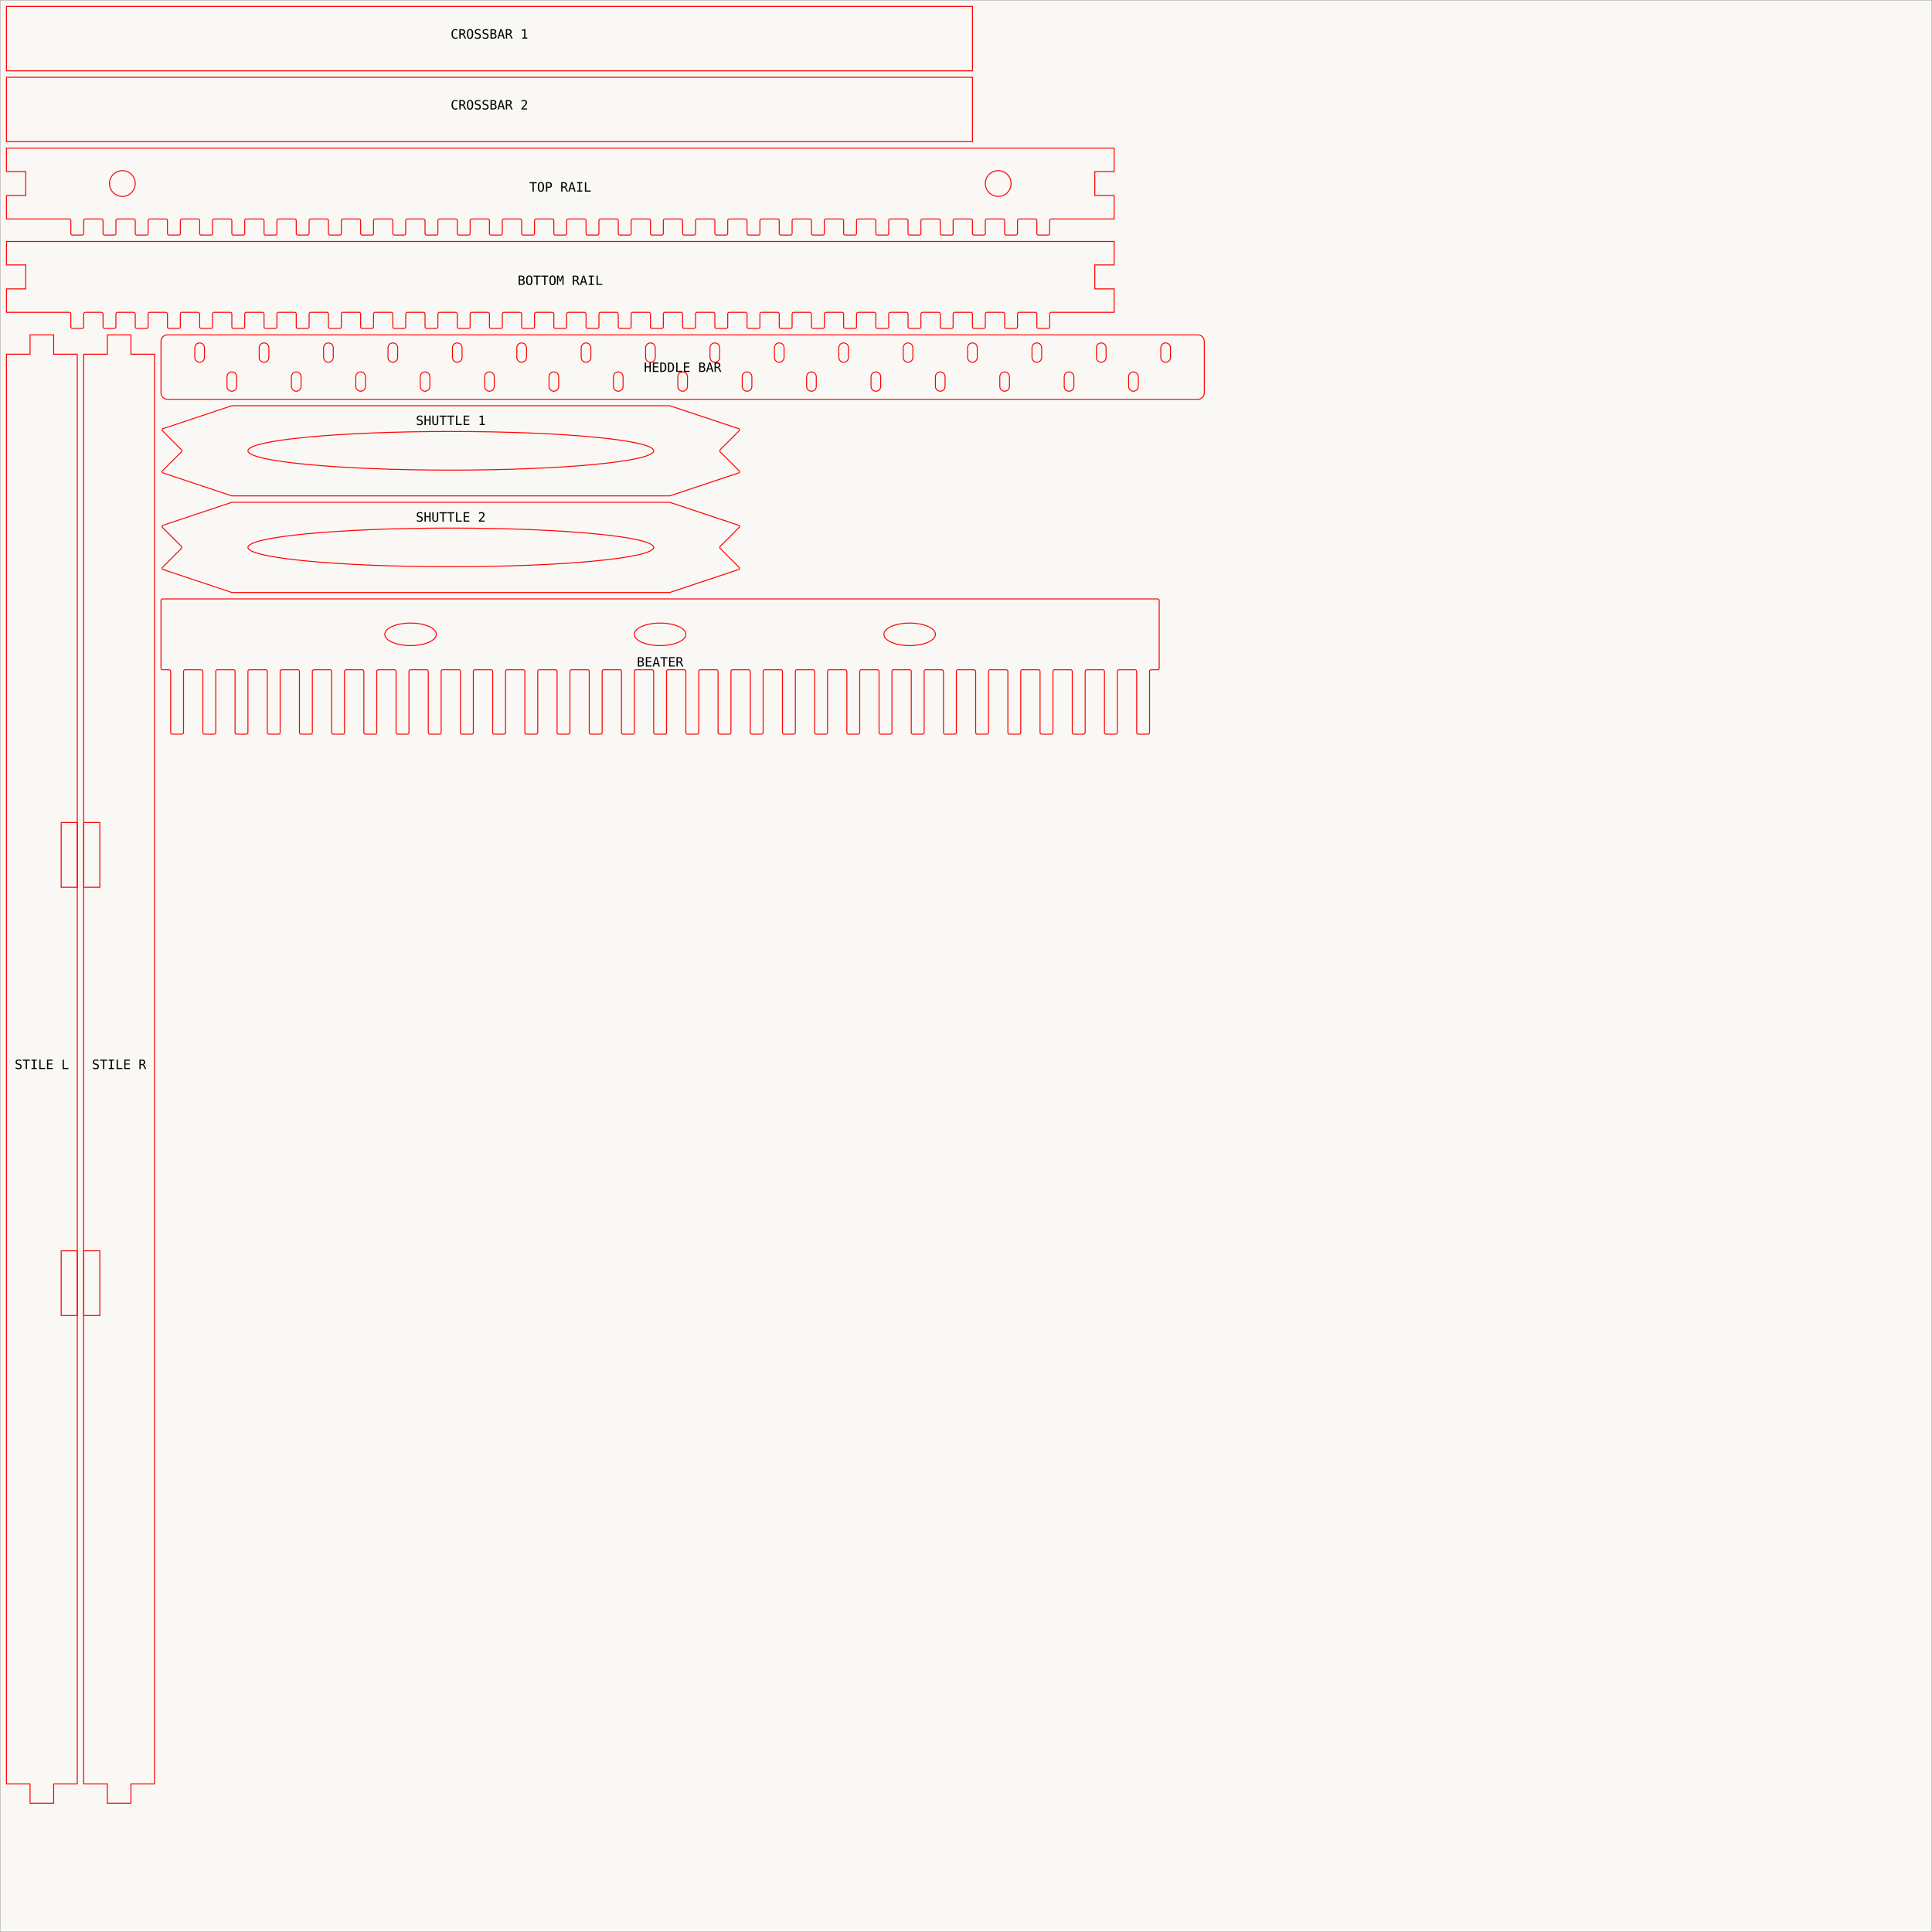
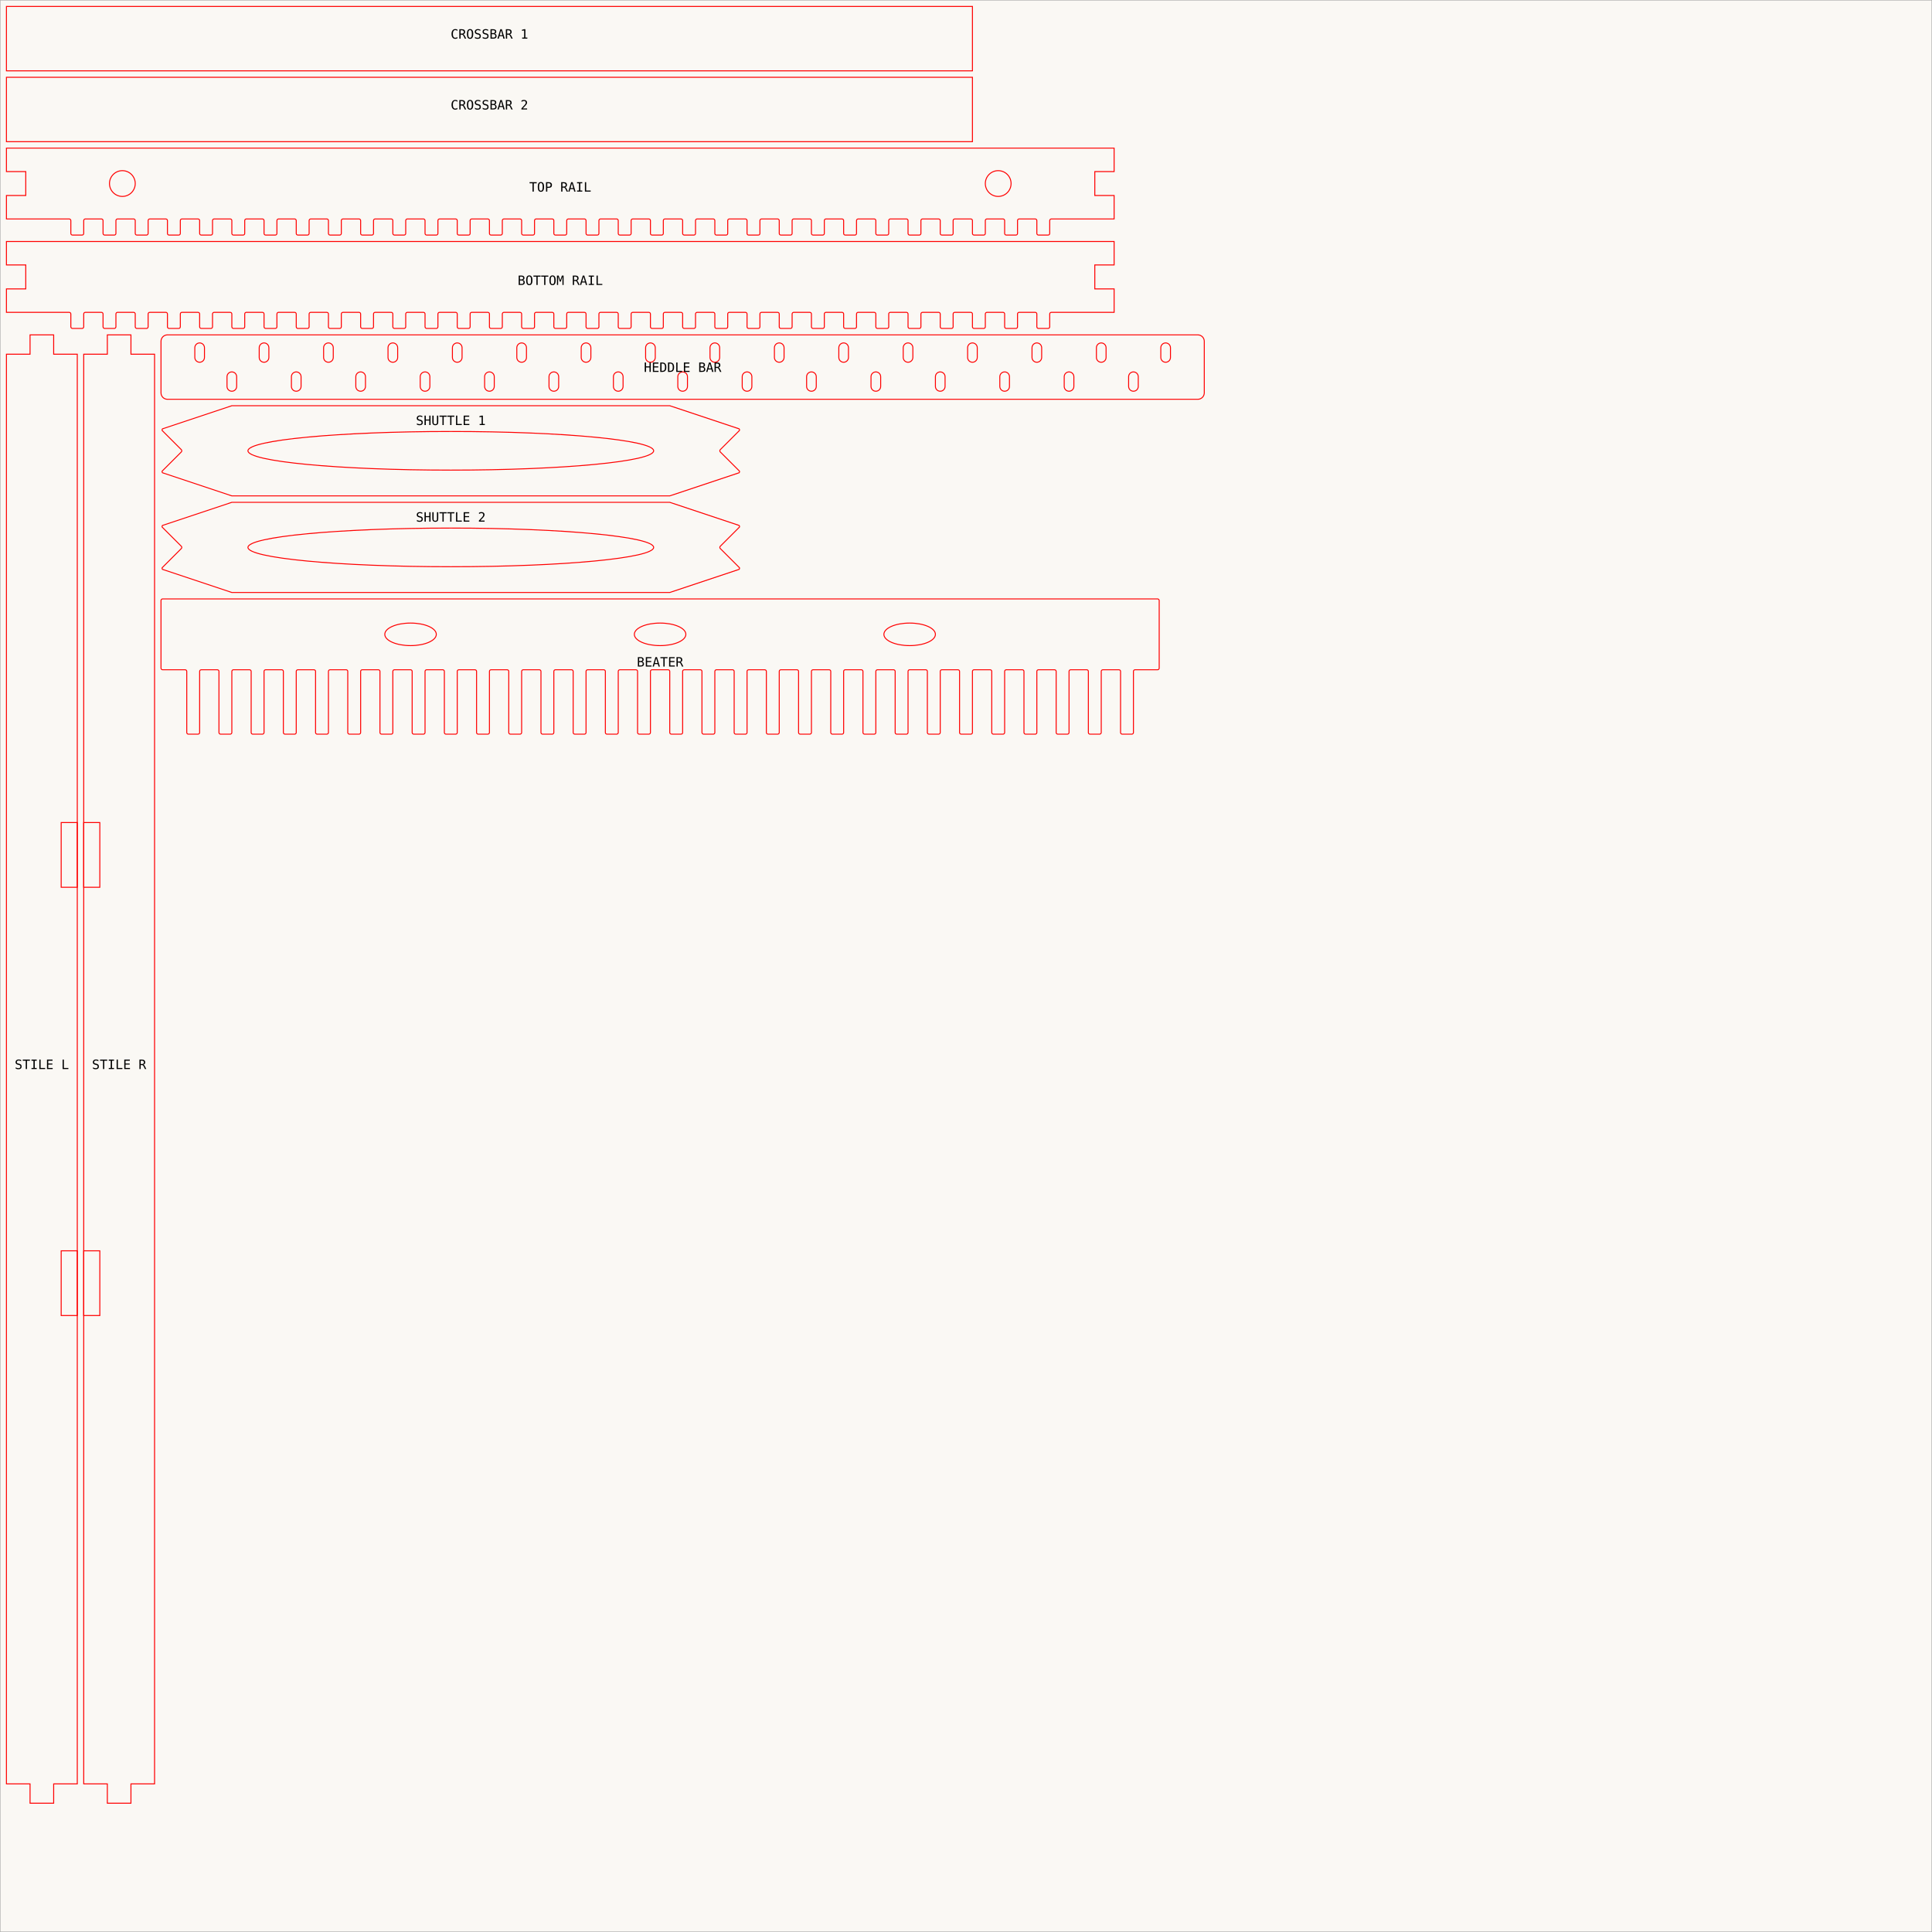
<svg xmlns="http://www.w3.org/2000/svg" viewBox="0 0 600.0 600.0" width="600.0mm" height="600.0mm">
  <rect x="0" y="0" width="600.0" height="600.0" fill="#faf8f4" stroke="#aaaaaa" stroke-width="0.3" />
  <g id="crossbar_1">
    <path id="crossbar_1_outer" d="M 2,2 L 302,2 L 302,22 L 2,22 Z" fill="none" stroke="#ff0000" stroke-width="0.3" />
    <text x="152.00" y="12.00" font-size="4.0" font-family="monospace" text-anchor="middle" fill="#000000">CROSSBAR 1</text>
  </g>
  <g id="crossbar_2">
    <path id="crossbar_2_outer" d="M 2,24 L 302,24 L 302,44 L 2,44 Z" fill="none" stroke="#ff0000" stroke-width="0.3" />
    <text x="152.00" y="34.00" font-size="4.0" font-family="monospace" text-anchor="middle" fill="#000000">CROSSBAR 2</text>
  </g>
  <g id="top_rail">
    <path id="top_rail_outer" d="M 2,46 L 346,46 L 346,53.283 L 340,53.283 L 340,60.717 L 346,60.717 L 346,68 L 326.5,68 A 0.5,0.5 0 0,0 326,68.5 L 326,72.5 A 0.5,0.5 0 0,1 325.5,73 L 322.5,73 A 0.5,0.5 0 0,1 322,72.5 L 322,68.5 A 0.5,0.5 0 0,0 321.5,68 L 316.5,68 A 0.5,0.5 0 0,0 316,68.5 L 316,72.5 A 0.5,0.5 0 0,1 315.5,73 L 312.5,73 A 0.5,0.5 0 0,1 312,72.5 L 312,68.5 A 0.5,0.5 0 0,0 311.5,68 L 306.5,68 A 0.5,0.5 0 0,0 306,68.5 L 306,72.5 A 0.5,0.5 0 0,1 305.5,73 L 302.5,73 A 0.5,0.5 0 0,1 302,72.5 L 302,68.5 A 0.5,0.5 0 0,0 301.5,68 L 296.5,68 A 0.5,0.5 0 0,0 296,68.5 L 296,72.5 A 0.5,0.5 0 0,1 295.5,73 L 292.5,73 A 0.5,0.5 0 0,1 292,72.5 L 292,68.5 A 0.5,0.5 0 0,0 291.5,68 L 286.5,68 A 0.5,0.5 0 0,0 286,68.5 L 286,72.5 A 0.5,0.5 0 0,1 285.5,73 L 282.5,73 A 0.5,0.5 0 0,1 282,72.5 L 282,68.5 A 0.5,0.5 0 0,0 281.5,68 L 276.5,68 A 0.5,0.5 0 0,0 276,68.5 L 276,72.5 A 0.5,0.5 0 0,1 275.5,73 L 272.5,73 A 0.5,0.5 0 0,1 272,72.5 L 272,68.5 A 0.5,0.5 0 0,0 271.5,68 L 266.5,68 A 0.5,0.5 0 0,0 266,68.5 L 266,72.5 A 0.5,0.5 0 0,1 265.5,73 L 262.5,73 A 0.5,0.5 0 0,1 262,72.5 L 262,68.5 A 0.5,0.5 0 0,0 261.5,68 L 256.5,68 A 0.5,0.5 0 0,0 256,68.5 L 256,72.5 A 0.5,0.5 0 0,1 255.5,73 L 252.5,73 A 0.5,0.5 0 0,1 252,72.5 L 252,68.5 A 0.5,0.5 0 0,0 251.5,68 L 246.5,68 A 0.5,0.5 0 0,0 246,68.5 L 246,72.5 A 0.5,0.5 0 0,1 245.5,73 L 242.5,73 A 0.5,0.5 0 0,1 242,72.5 L 242,68.5 A 0.5,0.5 0 0,0 241.5,68 L 236.5,68 A 0.5,0.5 0 0,0 236,68.5 L 236,72.5 A 0.5,0.5 0 0,1 235.5,73 L 232.5,73 A 0.5,0.5 0 0,1 232,72.5 L 232,68.5 A 0.5,0.5 0 0,0 231.5,68 L 226.5,68 A 0.5,0.5 0 0,0 226,68.5 L 226,72.5 A 0.5,0.5 0 0,1 225.5,73 L 222.5,73 A 0.5,0.5 0 0,1 222,72.5 L 222,68.5 A 0.5,0.5 0 0,0 221.5,68 L 216.5,68 A 0.5,0.5 0 0,0 216,68.5 L 216,72.5 A 0.5,0.5 0 0,1 215.5,73 L 212.5,73 A 0.5,0.5 0 0,1 212,72.5 L 212,68.5 A 0.5,0.5 0 0,0 211.5,68 L 206.5,68 A 0.5,0.5 0 0,0 206,68.5 L 206,72.5 A 0.5,0.5 0 0,1 205.5,73 L 202.5,73 A 0.5,0.5 0 0,1 202,72.5 L 202,68.5 A 0.5,0.5 0 0,0 201.5,68 L 196.5,68 A 0.5,0.5 0 0,0 196,68.5 L 196,72.5 A 0.5,0.5 0 0,1 195.5,73 L 192.5,73 A 0.5,0.5 0 0,1 192,72.5 L 192,68.5 A 0.5,0.5 0 0,0 191.5,68 L 186.5,68 A 0.5,0.5 0 0,0 186,68.5 L 186,72.5 A 0.5,0.5 0 0,1 185.5,73 L 182.5,73 A 0.5,0.5 0 0,1 182,72.5 L 182,68.5 A 0.5,0.5 0 0,0 181.5,68 L 176.5,68 A 0.5,0.5 0 0,0 176,68.5 L 176,72.5 A 0.5,0.5 0 0,1 175.5,73 L 172.5,73 A 0.5,0.5 0 0,1 172,72.5 L 172,68.5 A 0.5,0.5 0 0,0 171.5,68 L 166.5,68 A 0.5,0.5 0 0,0 166,68.5 L 166,72.5 A 0.5,0.5 0 0,1 165.5,73 L 162.5,73 A 0.5,0.5 0 0,1 162,72.5 L 162,68.5 A 0.5,0.5 0 0,0 161.5,68 L 156.5,68 A 0.5,0.5 0 0,0 156,68.5 L 156,72.5 A 0.5,0.5 0 0,1 155.5,73 L 152.5,73 A 0.5,0.5 0 0,1 152,72.5 L 152,68.5 A 0.5,0.5 0 0,0 151.5,68 L 146.5,68 A 0.5,0.5 0 0,0 146,68.5 L 146,72.5 A 0.5,0.5 0 0,1 145.5,73 L 142.5,73 A 0.5,0.5 0 0,1 142,72.5 L 142,68.5 A 0.5,0.5 0 0,0 141.5,68 L 136.5,68 A 0.5,0.5 0 0,0 136,68.5 L 136,72.5 A 0.5,0.5 0 0,1 135.5,73 L 132.5,73 A 0.5,0.5 0 0,1 132,72.5 L 132,68.5 A 0.5,0.5 0 0,0 131.5,68 L 126.5,68 A 0.5,0.5 0 0,0 126,68.5 L 126,72.5 A 0.5,0.5 0 0,1 125.5,73 L 122.5,73 A 0.5,0.5 0 0,1 122,72.5 L 122,68.5 A 0.5,0.5 0 0,0 121.5,68 L 116.5,68 A 0.5,0.5 0 0,0 116,68.5 L 116,72.5 A 0.5,0.5 0 0,1 115.5,73 L 112.5,73 A 0.5,0.5 0 0,1 112,72.5 L 112,68.5 A 0.5,0.5 0 0,0 111.5,68 L 106.5,68 A 0.5,0.5 0 0,0 106,68.5 L 106,72.5 A 0.5,0.5 0 0,1 105.5,73 L 102.5,73 A 0.5,0.5 0 0,1 102,72.5 L 102,68.5 A 0.5,0.5 0 0,0 101.5,68 L 96.5,68 A 0.5,0.5 0 0,0 96,68.5 L 96,72.5 A 0.5,0.5 0 0,1 95.5,73 L 92.5,73 A 0.5,0.5 0 0,1 92,72.5 L 92,68.5 A 0.5,0.5 0 0,0 91.5,68 L 86.5,68 A 0.5,0.5 0 0,0 86,68.5 L 86,72.5 A 0.5,0.5 0 0,1 85.5,73 L 82.5,73 A 0.5,0.5 0 0,1 82,72.5 L 82,68.5 A 0.5,0.5 0 0,0 81.5,68 L 76.5,68 A 0.5,0.5 0 0,0 76,68.5 L 76,72.5 A 0.5,0.5 0 0,1 75.5,73 L 72.5,73 A 0.5,0.5 0 0,1 72,72.5 L 72,68.5 A 0.5,0.5 0 0,0 71.5,68 L 66.5,68 A 0.5,0.5 0 0,0 66,68.5 L 66,72.5 A 0.5,0.5 0 0,1 65.5,73 L 62.5,73 A 0.5,0.5 0 0,1 62,72.5 L 62,68.5 A 0.5,0.5 0 0,0 61.5,68 L 56.5,68 A 0.5,0.5 0 0,0 56,68.5 L 56,72.5 A 0.5,0.5 0 0,1 55.5,73 L 52.5,73 A 0.5,0.5 0 0,1 52,72.5 L 52,68.5 A 0.5,0.5 0 0,0 51.5,68 L 46.5,68 A 0.5,0.5 0 0,0 46,68.5 L 46,72.5 A 0.5,0.5 0 0,1 45.5,73 L 42.5,73 A 0.5,0.5 0 0,1 42,72.5 L 42,68.5 A 0.5,0.5 0 0,0 41.5,68 L 36.5,68 A 0.5,0.5 0 0,0 36,68.5 L 36,72.5 A 0.5,0.5 0 0,1 35.5,73 L 32.5,73 A 0.5,0.5 0 0,1 32,72.5 L 32,68.5 A 0.5,0.5 0 0,0 31.5,68 L 26.5,68 A 0.5,0.5 0 0,0 26,68.5 L 26,72.5 A 0.5,0.5 0 0,1 25.5,73 L 22.5,73 A 0.5,0.5 0 0,1 22,72.5 L 22,68.5 A 0.5,0.5 0 0,0 21.5,68 L 2,68 L 2,60.717 L 8,60.717 L 8,53.283 L 2,53.283 Z" fill="none" stroke="#ff0000" stroke-width="0.3" />
    <path id="top_rail_hole0" d="M 42,57 A 4,4 0 1,0 34,57 A 4,4 0 1,0 42,57 Z" fill="none" stroke="#ff0000" stroke-width="0.3" />
    <path id="top_rail_hole1" d="M 314,57 A 4,4 0 1,0 306,57 A 4,4 0 1,0 314,57 Z" fill="none" stroke="#ff0000" stroke-width="0.3" />
    <text x="174.00" y="59.50" font-size="4.0" font-family="monospace" text-anchor="middle" fill="#000000">TOP RAIL</text>
  </g>
  <g id="bottom_rail">
    <path id="bottom_rail_outer" d="M 2,75 L 346,75 L 346,82.283 L 340,82.283 L 340,89.717 L 346,89.717 L 346,97 L 326.5,97 A 0.5,0.5 0 0,0 326,97.5 L 326,101.5 A 0.5,0.5 0 0,1 325.5,102 L 322.5,102 A 0.5,0.5 0 0,1 322,101.5 L 322,97.5 A 0.5,0.5 0 0,0 321.5,97 L 316.5,97 A 0.5,0.5 0 0,0 316,97.5 L 316,101.5 A 0.5,0.5 0 0,1 315.5,102 L 312.5,102 A 0.5,0.5 0 0,1 312,101.5 L 312,97.5 A 0.5,0.5 0 0,0 311.5,97 L 306.5,97 A 0.5,0.5 0 0,0 306,97.5 L 306,101.5 A 0.5,0.5 0 0,1 305.5,102 L 302.5,102 A 0.5,0.5 0 0,1 302,101.5 L 302,97.5 A 0.5,0.5 0 0,0 301.5,97 L 296.5,97 A 0.5,0.5 0 0,0 296,97.5 L 296,101.5 A 0.5,0.5 0 0,1 295.5,102 L 292.5,102 A 0.5,0.5 0 0,1 292,101.5 L 292,97.5 A 0.5,0.5 0 0,0 291.5,97 L 286.5,97 A 0.5,0.5 0 0,0 286,97.5 L 286,101.5 A 0.5,0.5 0 0,1 285.5,102 L 282.5,102 A 0.5,0.5 0 0,1 282,101.5 L 282,97.5 A 0.5,0.5 0 0,0 281.5,97 L 276.5,97 A 0.5,0.5 0 0,0 276,97.5 L 276,101.5 A 0.5,0.5 0 0,1 275.5,102 L 272.5,102 A 0.5,0.5 0 0,1 272,101.5 L 272,97.5 A 0.5,0.5 0 0,0 271.5,97 L 266.5,97 A 0.5,0.5 0 0,0 266,97.5 L 266,101.5 A 0.5,0.5 0 0,1 265.5,102 L 262.5,102 A 0.5,0.5 0 0,1 262,101.5 L 262,97.5 A 0.5,0.5 0 0,0 261.5,97 L 256.5,97 A 0.5,0.5 0 0,0 256,97.5 L 256,101.5 A 0.5,0.5 0 0,1 255.5,102 L 252.5,102 A 0.5,0.5 0 0,1 252,101.5 L 252,97.5 A 0.5,0.5 0 0,0 251.5,97 L 246.5,97 A 0.5,0.5 0 0,0 246,97.5 L 246,101.5 A 0.5,0.5 0 0,1 245.5,102 L 242.5,102 A 0.5,0.5 0 0,1 242,101.5 L 242,97.5 A 0.5,0.5 0 0,0 241.5,97 L 236.5,97 A 0.5,0.5 0 0,0 236,97.5 L 236,101.5 A 0.5,0.5 0 0,1 235.5,102 L 232.5,102 A 0.5,0.5 0 0,1 232,101.5 L 232,97.5 A 0.5,0.5 0 0,0 231.5,97 L 226.5,97 A 0.5,0.5 0 0,0 226,97.5 L 226,101.5 A 0.5,0.5 0 0,1 225.5,102 L 222.5,102 A 0.5,0.5 0 0,1 222,101.5 L 222,97.5 A 0.5,0.5 0 0,0 221.5,97 L 216.5,97 A 0.5,0.5 0 0,0 216,97.5 L 216,101.5 A 0.5,0.5 0 0,1 215.5,102 L 212.5,102 A 0.5,0.5 0 0,1 212,101.5 L 212,97.5 A 0.5,0.5 0 0,0 211.5,97 L 206.5,97 A 0.5,0.5 0 0,0 206,97.5 L 206,101.5 A 0.5,0.5 0 0,1 205.5,102 L 202.5,102 A 0.5,0.5 0 0,1 202,101.5 L 202,97.5 A 0.5,0.5 0 0,0 201.5,97 L 196.5,97 A 0.5,0.5 0 0,0 196,97.5 L 196,101.5 A 0.5,0.5 0 0,1 195.5,102 L 192.5,102 A 0.5,0.5 0 0,1 192,101.5 L 192,97.5 A 0.5,0.5 0 0,0 191.5,97 L 186.5,97 A 0.5,0.5 0 0,0 186,97.5 L 186,101.5 A 0.5,0.5 0 0,1 185.5,102 L 182.5,102 A 0.5,0.5 0 0,1 182,101.5 L 182,97.5 A 0.5,0.5 0 0,0 181.5,97 L 176.5,97 A 0.5,0.5 0 0,0 176,97.5 L 176,101.5 A 0.5,0.5 0 0,1 175.5,102 L 172.5,102 A 0.5,0.5 0 0,1 172,101.5 L 172,97.5 A 0.5,0.5 0 0,0 171.5,97 L 166.5,97 A 0.5,0.5 0 0,0 166,97.5 L 166,101.5 A 0.5,0.5 0 0,1 165.5,102 L 162.5,102 A 0.5,0.5 0 0,1 162,101.5 L 162,97.5 A 0.5,0.5 0 0,0 161.5,97 L 156.5,97 A 0.5,0.5 0 0,0 156,97.5 L 156,101.5 A 0.5,0.5 0 0,1 155.5,102 L 152.5,102 A 0.5,0.5 0 0,1 152,101.5 L 152,97.5 A 0.5,0.5 0 0,0 151.5,97 L 146.5,97 A 0.5,0.5 0 0,0 146,97.5 L 146,101.5 A 0.5,0.5 0 0,1 145.5,102 L 142.5,102 A 0.5,0.5 0 0,1 142,101.5 L 142,97.5 A 0.5,0.5 0 0,0 141.5,97 L 136.5,97 A 0.5,0.5 0 0,0 136,97.5 L 136,101.5 A 0.5,0.5 0 0,1 135.5,102 L 132.5,102 A 0.5,0.5 0 0,1 132,101.5 L 132,97.5 A 0.5,0.5 0 0,0 131.5,97 L 126.5,97 A 0.5,0.5 0 0,0 126,97.5 L 126,101.5 A 0.5,0.5 0 0,1 125.5,102 L 122.5,102 A 0.5,0.5 0 0,1 122,101.5 L 122,97.5 A 0.5,0.5 0 0,0 121.5,97 L 116.5,97 A 0.5,0.5 0 0,0 116,97.5 L 116,101.5 A 0.5,0.5 0 0,1 115.5,102 L 112.5,102 A 0.5,0.5 0 0,1 112,101.5 L 112,97.5 A 0.5,0.5 0 0,0 111.5,97 L 106.5,97 A 0.5,0.5 0 0,0 106,97.5 L 106,101.5 A 0.5,0.5 0 0,1 105.5,102 L 102.5,102 A 0.5,0.5 0 0,1 102,101.5 L 102,97.5 A 0.5,0.5 0 0,0 101.5,97 L 96.5,97 A 0.5,0.5 0 0,0 96,97.5 L 96,101.5 A 0.5,0.5 0 0,1 95.5,102 L 92.5,102 A 0.5,0.5 0 0,1 92,101.5 L 92,97.5 A 0.5,0.5 0 0,0 91.5,97 L 86.5,97 A 0.5,0.5 0 0,0 86,97.5 L 86,101.5 A 0.5,0.5 0 0,1 85.5,102 L 82.5,102 A 0.5,0.5 0 0,1 82,101.5 L 82,97.5 A 0.5,0.5 0 0,0 81.5,97 L 76.5,97 A 0.5,0.5 0 0,0 76,97.5 L 76,101.5 A 0.5,0.5 0 0,1 75.5,102 L 72.5,102 A 0.5,0.5 0 0,1 72,101.5 L 72,97.5 A 0.5,0.5 0 0,0 71.5,97 L 66.5,97 A 0.5,0.5 0 0,0 66,97.5 L 66,101.5 A 0.5,0.5 0 0,1 65.5,102 L 62.5,102 A 0.5,0.5 0 0,1 62,101.5 L 62,97.5 A 0.5,0.5 0 0,0 61.5,97 L 56.5,97 A 0.5,0.5 0 0,0 56,97.5 L 56,101.5 A 0.5,0.5 0 0,1 55.5,102 L 52.5,102 A 0.5,0.5 0 0,1 52,101.5 L 52,97.5 A 0.5,0.5 0 0,0 51.5,97 L 46.5,97 A 0.5,0.5 0 0,0 46,97.5 L 46,101.5 A 0.5,0.5 0 0,1 45.5,102 L 42.5,102 A 0.5,0.5 0 0,1 42,101.5 L 42,97.5 A 0.5,0.5 0 0,0 41.5,97 L 36.5,97 A 0.5,0.5 0 0,0 36,97.5 L 36,101.5 A 0.5,0.5 0 0,1 35.5,102 L 32.5,102 A 0.5,0.5 0 0,1 32,101.5 L 32,97.5 A 0.5,0.5 0 0,0 31.5,97 L 26.5,97 A 0.5,0.5 0 0,0 26,97.5 L 26,101.5 A 0.5,0.5 0 0,1 25.5,102 L 22.5,102 A 0.5,0.5 0 0,1 22,101.5 L 22,97.5 A 0.5,0.5 0 0,0 21.5,97 L 2,97 L 2,89.717 L 8,89.717 L 8,82.283 L 2,82.283 Z" fill="none" stroke="#ff0000" stroke-width="0.3" />
    <text x="174.00" y="88.50" font-size="4.0" font-family="monospace" text-anchor="middle" fill="#000000">BOTTOM RAIL</text>
  </g>
  <g id="stile_L">
    <path id="stile_L_outer" d="M 2,110 L 9.333,110 L 9.333,104 L 16.667,104 L 16.667,110 L 24,110 L 24,554 L 16.667,554 L 16.667,560 L 9.333,560 L 9.333,554 L 2,554 Z" fill="none" stroke="#ff0000" stroke-width="0.3" />
    <path id="stile_L_hole0" d="M 19,255.45 L 24,255.45 L 24,275.55 L 19,275.55 Z" fill="none" stroke="#ff0000" stroke-width="0.3" />
    <path id="stile_L_hole1" d="M 19,388.45 L 24,388.45 L 24,408.55 L 19,408.55 Z" fill="none" stroke="#ff0000" stroke-width="0.3" />
    <text x="13.00" y="332.00" font-size="4.0" font-family="monospace" text-anchor="middle" fill="#000000">STILE L</text>
  </g>
  <g id="stile_R">
    <path id="stile_R_outer" d="M 48,110 L 40.667,110 L 40.667,104 L 33.333,104 L 33.333,110 L 26,110 L 26,554 L 33.333,554 L 33.333,560 L 40.667,560 L 40.667,554 L 48,554 Z" fill="none" stroke="#ff0000" stroke-width="0.3" />
    <path id="stile_R_hole0" d="M 26,255.45 L 31,255.45 L 31,275.55 L 26,275.55 Z" fill="none" stroke="#ff0000" stroke-width="0.3" />
    <path id="stile_R_hole1" d="M 26,388.45 L 31,388.45 L 31,408.55 L 26,408.55 Z" fill="none" stroke="#ff0000" stroke-width="0.3" />
    <text x="37.00" y="332.00" font-size="4.0" font-family="monospace" text-anchor="middle" fill="#000000">STILE R</text>
  </g>
  <g id="heddle_bar">
    <path id="heddle_bar_outer" d="M 52,104 L 372,104 A 2,2 0 0,1 374,106 L 374,122 A 2,2 0 0,1 372,124 L 52,124 A 2,2 0 0,1 50,122 L 50,106 A 2,2 0 0,1 52,104 Z" fill="none" stroke="#ff0000" stroke-width="0.3" />
    <path id="heddle_bar_hole0" d="M 63.5,108 A 1.5,1.5 0 1,0 60.5,108 L 60.5,111 A 1.5,1.5 0 1,0 63.5,111 Z" fill="none" stroke="#ff0000" stroke-width="0.3" />
    <path id="heddle_bar_hole1" d="M 73.5,117 A 1.5,1.5 0 1,0 70.5,117 L 70.5,120 A 1.5,1.5 0 1,0 73.5,120 Z" fill="none" stroke="#ff0000" stroke-width="0.3" />
    <path id="heddle_bar_hole2" d="M 83.5,108 A 1.5,1.5 0 1,0 80.5,108 L 80.5,111 A 1.5,1.5 0 1,0 83.5,111 Z" fill="none" stroke="#ff0000" stroke-width="0.3" />
    <path id="heddle_bar_hole3" d="M 93.5,117 A 1.5,1.5 0 1,0 90.5,117 L 90.5,120 A 1.5,1.5 0 1,0 93.5,120 Z" fill="none" stroke="#ff0000" stroke-width="0.3" />
    <path id="heddle_bar_hole4" d="M 103.5,108 A 1.5,1.5 0 1,0 100.5,108 L 100.5,111 A 1.5,1.5 0 1,0 103.5,111 Z" fill="none" stroke="#ff0000" stroke-width="0.3" />
    <path id="heddle_bar_hole5" d="M 113.5,117 A 1.5,1.5 0 1,0 110.5,117 L 110.5,120 A 1.5,1.5 0 1,0 113.5,120 Z" fill="none" stroke="#ff0000" stroke-width="0.3" />
    <path id="heddle_bar_hole6" d="M 123.5,108 A 1.5,1.5 0 1,0 120.5,108 L 120.5,111 A 1.5,1.5 0 1,0 123.5,111 Z" fill="none" stroke="#ff0000" stroke-width="0.3" />
    <path id="heddle_bar_hole7" d="M 133.5,117 A 1.5,1.5 0 1,0 130.5,117 L 130.5,120 A 1.5,1.5 0 1,0 133.5,120 Z" fill="none" stroke="#ff0000" stroke-width="0.3" />
    <path id="heddle_bar_hole8" d="M 143.5,108 A 1.5,1.5 0 1,0 140.5,108 L 140.5,111 A 1.5,1.5 0 1,0 143.5,111 Z" fill="none" stroke="#ff0000" stroke-width="0.3" />
    <path id="heddle_bar_hole9" d="M 153.5,117 A 1.5,1.5 0 1,0 150.5,117 L 150.5,120 A 1.5,1.5 0 1,0 153.5,120 Z" fill="none" stroke="#ff0000" stroke-width="0.3" />
    <path id="heddle_bar_hole10" d="M 163.5,108 A 1.5,1.5 0 1,0 160.5,108 L 160.5,111 A 1.5,1.5 0 1,0 163.5,111 Z" fill="none" stroke="#ff0000" stroke-width="0.3" />
    <path id="heddle_bar_hole11" d="M 173.5,117 A 1.5,1.5 0 1,0 170.5,117 L 170.5,120 A 1.5,1.5 0 1,0 173.5,120 Z" fill="none" stroke="#ff0000" stroke-width="0.3" />
    <path id="heddle_bar_hole12" d="M 183.5,108 A 1.5,1.5 0 1,0 180.5,108 L 180.5,111 A 1.5,1.5 0 1,0 183.5,111 Z" fill="none" stroke="#ff0000" stroke-width="0.3" />
    <path id="heddle_bar_hole13" d="M 193.5,117 A 1.5,1.5 0 1,0 190.5,117 L 190.5,120 A 1.5,1.5 0 1,0 193.5,120 Z" fill="none" stroke="#ff0000" stroke-width="0.3" />
    <path id="heddle_bar_hole14" d="M 203.5,108 A 1.5,1.5 0 1,0 200.5,108 L 200.5,111 A 1.5,1.5 0 1,0 203.5,111 Z" fill="none" stroke="#ff0000" stroke-width="0.3" />
    <path id="heddle_bar_hole15" d="M 213.5,117 A 1.5,1.5 0 1,0 210.5,117 L 210.5,120 A 1.5,1.5 0 1,0 213.5,120 Z" fill="none" stroke="#ff0000" stroke-width="0.3" />
    <path id="heddle_bar_hole16" d="M 223.5,108 A 1.5,1.5 0 1,0 220.5,108 L 220.5,111 A 1.5,1.5 0 1,0 223.5,111 Z" fill="none" stroke="#ff0000" stroke-width="0.3" />
    <path id="heddle_bar_hole17" d="M 233.5,117 A 1.5,1.5 0 1,0 230.5,117 L 230.5,120 A 1.5,1.5 0 1,0 233.5,120 Z" fill="none" stroke="#ff0000" stroke-width="0.3" />
    <path id="heddle_bar_hole18" d="M 243.5,108 A 1.5,1.5 0 1,0 240.5,108 L 240.5,111 A 1.5,1.5 0 1,0 243.5,111 Z" fill="none" stroke="#ff0000" stroke-width="0.3" />
    <path id="heddle_bar_hole19" d="M 253.5,117 A 1.5,1.5 0 1,0 250.5,117 L 250.5,120 A 1.5,1.5 0 1,0 253.5,120 Z" fill="none" stroke="#ff0000" stroke-width="0.3" />
    <path id="heddle_bar_hole20" d="M 263.5,108 A 1.5,1.5 0 1,0 260.5,108 L 260.5,111 A 1.5,1.5 0 1,0 263.5,111 Z" fill="none" stroke="#ff0000" stroke-width="0.3" />
    <path id="heddle_bar_hole21" d="M 273.5,117 A 1.5,1.5 0 1,0 270.5,117 L 270.5,120 A 1.5,1.5 0 1,0 273.5,120 Z" fill="none" stroke="#ff0000" stroke-width="0.3" />
    <path id="heddle_bar_hole22" d="M 283.5,108 A 1.5,1.5 0 1,0 280.5,108 L 280.5,111 A 1.5,1.5 0 1,0 283.5,111 Z" fill="none" stroke="#ff0000" stroke-width="0.3" />
    <path id="heddle_bar_hole23" d="M 293.5,117 A 1.5,1.5 0 1,0 290.5,117 L 290.5,120 A 1.5,1.5 0 1,0 293.5,120 Z" fill="none" stroke="#ff0000" stroke-width="0.3" />
    <path id="heddle_bar_hole24" d="M 303.5,108 A 1.5,1.5 0 1,0 300.5,108 L 300.5,111 A 1.5,1.5 0 1,0 303.5,111 Z" fill="none" stroke="#ff0000" stroke-width="0.3" />
    <path id="heddle_bar_hole25" d="M 313.5,117 A 1.5,1.5 0 1,0 310.5,117 L 310.5,120 A 1.5,1.5 0 1,0 313.5,120 Z" fill="none" stroke="#ff0000" stroke-width="0.3" />
    <path id="heddle_bar_hole26" d="M 323.5,108 A 1.5,1.5 0 1,0 320.5,108 L 320.5,111 A 1.5,1.5 0 1,0 323.5,111 Z" fill="none" stroke="#ff0000" stroke-width="0.3" />
    <path id="heddle_bar_hole27" d="M 333.5,117 A 1.5,1.5 0 1,0 330.5,117 L 330.5,120 A 1.5,1.5 0 1,0 333.5,120 Z" fill="none" stroke="#ff0000" stroke-width="0.3" />
    <path id="heddle_bar_hole28" d="M 343.5,108 A 1.5,1.5 0 1,0 340.5,108 L 340.5,111 A 1.5,1.5 0 1,0 343.5,111 Z" fill="none" stroke="#ff0000" stroke-width="0.3" />
    <path id="heddle_bar_hole29" d="M 353.5,117 A 1.5,1.5 0 1,0 350.5,117 L 350.5,120 A 1.5,1.5 0 1,0 353.5,120 Z" fill="none" stroke="#ff0000" stroke-width="0.3" />
    <path id="heddle_bar_hole30" d="M 363.5,108 A 1.5,1.5 0 1,0 360.5,108 L 360.5,111 A 1.5,1.5 0 1,0 363.5,111 Z" fill="none" stroke="#ff0000" stroke-width="0.3" />
    <text x="212.00" y="115.50" font-size="4.0" font-family="monospace" text-anchor="middle" fill="#000000">HEDDLE BAR</text>
  </g>
  <g id="shuttle_1">
    <path id="shuttle_1_outer" d="M 72,126 L 208,126 L 229.526,133.175 A 0.5,0.5 0 0,1 229.646,133.687 L 223.687,139.646 A 0.5,0.5 0 0,0 223.687,140.354 L 229.646,146.313 A 0.5,0.5 0 0,1 229.526,146.825 L 208,154 L 72,154 L 50.474,146.825 A 0.5,0.5 0 0,1 50.354,146.313 L 56.313,140.354 A 0.5,0.5 0 0,0 56.313,139.646 L 50.354,133.687 A 0.5,0.5 0 0,1 50.474,133.175 L 72,126 Z" fill="none" stroke="#ff0000" stroke-width="0.3" />
    <path id="shuttle_1_hole0" d="M 203,140 A 63,6 0 1,0 77,140 A 63,6 0 1,0 203,140 Z" fill="none" stroke="#ff0000" stroke-width="0.3" />
    <text x="140.00" y="132.00" font-size="4.0" font-family="monospace" text-anchor="middle" fill="#000000">SHUTTLE 1</text>
  </g>
  <g id="shuttle_2">
    <path id="shuttle_2_outer" d="M 72,156 L 208,156 L 229.526,163.175 A 0.5,0.5 0 0,1 229.646,163.687 L 223.687,169.646 A 0.5,0.5 0 0,0 223.687,170.354 L 229.646,176.313 A 0.5,0.5 0 0,1 229.526,176.825 L 208,184 L 72,184 L 50.474,176.825 A 0.5,0.5 0 0,1 50.354,176.313 L 56.313,170.354 A 0.5,0.5 0 0,0 56.313,169.646 L 50.354,163.687 A 0.5,0.5 0 0,1 50.474,163.175 L 72,156 Z" fill="none" stroke="#ff0000" stroke-width="0.3" />
    <path id="shuttle_2_hole0" d="M 203,170 A 63,6 0 1,0 77,170 A 63,6 0 1,0 203,170 Z" fill="none" stroke="#ff0000" stroke-width="0.3" />
    <text x="140.00" y="162.00" font-size="4.0" font-family="monospace" text-anchor="middle" fill="#000000">SHUTTLE 2</text>
  </g>
  <g id="beater">
-     <path id="beater_outer" d="M 50.5,186 L 359.5,186 A 0.5,0.5 0 0,1 360,186.5 L 360,207.5 A 0.5,0.5 0 0,1 359.5,208 L 357.5,208 A 0.5,0.5 0 0,0 357,208.5 L 357,227.5 A 0.5,0.5 0 0,1 356.5,228 L 353.5,228 A 0.5,0.5 0 0,1 353,227.5 L 353,208.5 A 0.5,0.5 0 0,0 352.5,208 L 347.5,208 A 0.5,0.5 0 0,0 347,208.5 L 347,227.5 A 0.5,0.5 0 0,1 346.5,228 L 343.5,228 A 0.5,0.5 0 0,1 343,227.5 L 343,208.5 A 0.5,0.5 0 0,0 342.5,208 L 337.5,208 A 0.5,0.5 0 0,0 337,208.5 L 337,227.5 A 0.5,0.5 0 0,1 336.5,228 L 333.5,228 A 0.5,0.5 0 0,1 333,227.5 L 333,208.5 A 0.5,0.5 0 0,0 332.5,208 L 327.5,208 A 0.5,0.5 0 0,0 327,208.5 L 327,227.5 A 0.5,0.5 0 0,1 326.5,228 L 323.5,228 A 0.5,0.5 0 0,1 323,227.5 L 323,208.5 A 0.5,0.5 0 0,0 322.5,208 L 317.5,208 A 0.5,0.5 0 0,0 317,208.5 L 317,227.5 A 0.5,0.5 0 0,1 316.5,228 L 313.5,228 A 0.5,0.5 0 0,1 313,227.5 L 313,208.5 A 0.5,0.5 0 0,0 312.5,208 L 307.5,208 A 0.5,0.5 0 0,0 307,208.5 L 307,227.5 A 0.5,0.5 0 0,1 306.5,228 L 303.5,228 A 0.5,0.5 0 0,1 303,227.5 L 303,208.5 A 0.5,0.5 0 0,0 302.5,208 L 297.5,208 A 0.5,0.5 0 0,0 297,208.5 L 297,227.5 A 0.5,0.5 0 0,1 296.5,228 L 293.5,228 A 0.5,0.5 0 0,1 293,227.5 L 293,208.5 A 0.5,0.5 0 0,0 292.5,208 L 287.5,208 A 0.5,0.5 0 0,0 287,208.5 L 287,227.5 A 0.5,0.5 0 0,1 286.5,228 L 283.5,228 A 0.5,0.5 0 0,1 283,227.5 L 283,208.5 A 0.5,0.5 0 0,0 282.5,208 L 277.5,208 A 0.5,0.5 0 0,0 277,208.5 L 277,227.5 A 0.5,0.5 0 0,1 276.5,228 L 273.5,228 A 0.5,0.5 0 0,1 273,227.5 L 273,208.5 A 0.5,0.5 0 0,0 272.5,208 L 267.5,208 A 0.5,0.5 0 0,0 267,208.5 L 267,227.5 A 0.5,0.5 0 0,1 266.5,228 L 263.5,228 A 0.5,0.5 0 0,1 263,227.5 L 263,208.5 A 0.5,0.5 0 0,0 262.5,208 L 257.5,208 A 0.5,0.5 0 0,0 257,208.5 L 257,227.5 A 0.5,0.5 0 0,1 256.5,228 L 253.5,228 A 0.5,0.5 0 0,1 253,227.5 L 253,208.5 A 0.5,0.5 0 0,0 252.5,208 L 247.5,208 A 0.5,0.5 0 0,0 247,208.5 L 247,227.5 A 0.5,0.5 0 0,1 246.5,228 L 243.5,228 A 0.5,0.5 0 0,1 243,227.5 L 243,208.5 A 0.5,0.5 0 0,0 242.5,208 L 237.5,208 A 0.5,0.5 0 0,0 237,208.5 L 237,227.5 A 0.5,0.5 0 0,1 236.5,228 L 233.5,228 A 0.5,0.5 0 0,1 233,227.5 L 233,208.5 A 0.5,0.5 0 0,0 232.5,208 L 227.5,208 A 0.5,0.5 0 0,0 227,208.5 L 227,227.5 A 0.5,0.5 0 0,1 226.5,228 L 223.5,228 A 0.5,0.5 0 0,1 223,227.5 L 223,208.5 A 0.5,0.5 0 0,0 222.5,208 L 217.5,208 A 0.5,0.5 0 0,0 217,208.5 L 217,227.5 A 0.5,0.5 0 0,1 216.5,228 L 213.5,228 A 0.5,0.5 0 0,1 213,227.5 L 213,208.5 A 0.5,0.5 0 0,0 212.5,208 L 207.5,208 A 0.5,0.5 0 0,0 207,208.5 L 207,227.5 A 0.5,0.5 0 0,1 206.5,228 L 203.5,228 A 0.5,0.5 0 0,1 203,227.5 L 203,208.5 A 0.5,0.5 0 0,0 202.5,208 L 197.5,208 A 0.5,0.5 0 0,0 197,208.5 L 197,227.5 A 0.5,0.5 0 0,1 196.5,228 L 193.5,228 A 0.5,0.5 0 0,1 193,227.5 L 193,208.5 A 0.5,0.5 0 0,0 192.5,208 L 187.5,208 A 0.5,0.5 0 0,0 187,208.5 L 187,227.5 A 0.5,0.5 0 0,1 186.5,228 L 183.5,228 A 0.5,0.5 0 0,1 183,227.5 L 183,208.5 A 0.5,0.5 0 0,0 182.5,208 L 177.5,208 A 0.5,0.5 0 0,0 177,208.5 L 177,227.5 A 0.5,0.5 0 0,1 176.5,228 L 173.5,228 A 0.5,0.5 0 0,1 173,227.5 L 173,208.5 A 0.5,0.5 0 0,0 172.5,208 L 167.5,208 A 0.5,0.5 0 0,0 167,208.5 L 167,227.5 A 0.5,0.5 0 0,1 166.5,228 L 163.5,228 A 0.5,0.5 0 0,1 163,227.5 L 163,208.5 A 0.5,0.5 0 0,0 162.5,208 L 157.5,208 A 0.5,0.5 0 0,0 157,208.5 L 157,227.5 A 0.5,0.5 0 0,1 156.5,228 L 153.5,228 A 0.5,0.5 0 0,1 153,227.5 L 153,208.5 A 0.5,0.5 0 0,0 152.5,208 L 147.5,208 A 0.5,0.5 0 0,0 147,208.5 L 147,227.5 A 0.5,0.5 0 0,1 146.5,228 L 143.5,228 A 0.5,0.5 0 0,1 143,227.5 L 143,208.5 A 0.5,0.5 0 0,0 142.5,208 L 137.5,208 A 0.5,0.5 0 0,0 137,208.5 L 137,227.5 A 0.5,0.5 0 0,1 136.5,228 L 133.5,228 A 0.5,0.5 0 0,1 133,227.5 L 133,208.5 A 0.5,0.5 0 0,0 132.5,208 L 127.5,208 A 0.5,0.5 0 0,0 127,208.5 L 127,227.5 A 0.5,0.5 0 0,1 126.5,228 L 123.5,228 A 0.5,0.5 0 0,1 123,227.5 L 123,208.5 A 0.5,0.5 0 0,0 122.5,208 L 117.5,208 A 0.5,0.5 0 0,0 117,208.5 L 117,227.5 A 0.5,0.5 0 0,1 116.5,228 L 113.5,228 A 0.5,0.5 0 0,1 113,227.5 L 113,208.5 A 0.5,0.5 0 0,0 112.5,208 L 107.5,208 A 0.5,0.5 0 0,0 107,208.5 L 107,227.5 A 0.5,0.5 0 0,1 106.5,228 L 103.5,228 A 0.5,0.5 0 0,1 103,227.5 L 103,208.5 A 0.5,0.5 0 0,0 102.5,208 L 97.5,208 A 0.5,0.5 0 0,0 97,208.5 L 97,227.5 A 0.5,0.5 0 0,1 96.5,228 L 93.5,228 A 0.5,0.5 0 0,1 93,227.5 L 93,208.5 A 0.5,0.5 0 0,0 92.5,208 L 87.5,208 A 0.5,0.5 0 0,0 87,208.5 L 87,227.5 A 0.5,0.5 0 0,1 86.5,228 L 83.5,228 A 0.5,0.5 0 0,1 83,227.5 L 83,208.5 A 0.5,0.5 0 0,0 82.5,208 L 77.5,208 A 0.5,0.5 0 0,0 77,208.5 L 77,227.5 A 0.5,0.5 0 0,1 76.5,228 L 73.5,228 A 0.5,0.5 0 0,1 73,227.5 L 73,208.5 A 0.5,0.5 0 0,0 72.5,208 L 67.5,208 A 0.5,0.5 0 0,0 67,208.5 L 67,227.5 A 0.5,0.5 0 0,1 66.5,228 L 63.5,228 A 0.5,0.5 0 0,1 63,227.5 L 63,208.5 A 0.5,0.5 0 0,0 62.5,208 L 57.5,208 A 0.5,0.5 0 0,0 57,208.5 L 57,227.5 A 0.5,0.5 0 0,1 56.5,228 L 53.5,228 A 0.5,0.5 0 0,1 53,227.5 L 53,208.5 A 0.5,0.5 0 0,0 52.5,208 L 50.5,208 A 0.5,0.5 0 0,1 50,207.5 L 50,186.5 A 0.5,0.5 0 0,1 50.5,186 Z" fill="none" stroke="#ff0000" stroke-width="0.3" />
+     <path id="beater_outer" d="M 50.5,186 L 359.5,186 A 0.5,0.5 0 0,1 360,186.5 L 360,207.5 A 0.5,0.5 0 0,1 359.5,208 L 352.5,208 A 0.5,0.5 0 0,0 352,208.5 L 352,227.5 A 0.5,0.5 0 0,1 351.5,228 L 348.5,228 A 0.5,0.5 0 0,1 348,227.5 L 348,208.5 A 0.5,0.5 0 0,0 347.5,208 L 342.5,208 A 0.5,0.5 0 0,0 342,208.5 L 342,227.5 A 0.5,0.5 0 0,1 341.5,228 L 338.5,228 A 0.5,0.5 0 0,1 338,227.5 L 338,208.5 A 0.5,0.5 0 0,0 337.5,208 L 332.5,208 A 0.5,0.5 0 0,0 332,208.5 L 332,227.5 A 0.5,0.5 0 0,1 331.5,228 L 328.5,228 A 0.5,0.5 0 0,1 328,227.5 L 328,208.5 A 0.5,0.5 0 0,0 327.5,208 L 322.5,208 A 0.5,0.5 0 0,0 322,208.5 L 322,227.5 A 0.5,0.5 0 0,1 321.5,228 L 318.5,228 A 0.5,0.5 0 0,1 318,227.5 L 318,208.5 A 0.5,0.5 0 0,0 317.5,208 L 312.5,208 A 0.5,0.5 0 0,0 312,208.5 L 312,227.5 A 0.5,0.5 0 0,1 311.5,228 L 308.5,228 A 0.5,0.5 0 0,1 308,227.5 L 308,208.5 A 0.5,0.5 0 0,0 307.5,208 L 302.5,208 A 0.5,0.5 0 0,0 302,208.5 L 302,227.5 A 0.5,0.5 0 0,1 301.5,228 L 298.5,228 A 0.5,0.5 0 0,1 298,227.5 L 298,208.5 A 0.5,0.5 0 0,0 297.5,208 L 292.5,208 A 0.5,0.5 0 0,0 292,208.5 L 292,227.5 A 0.5,0.5 0 0,1 291.5,228 L 288.5,228 A 0.5,0.5 0 0,1 288,227.5 L 288,208.5 A 0.5,0.5 0 0,0 287.5,208 L 282.5,208 A 0.5,0.5 0 0,0 282,208.5 L 282,227.5 A 0.5,0.5 0 0,1 281.5,228 L 278.5,228 A 0.5,0.5 0 0,1 278,227.5 L 278,208.5 A 0.5,0.5 0 0,0 277.5,208 L 272.5,208 A 0.5,0.5 0 0,0 272,208.5 L 272,227.5 A 0.5,0.5 0 0,1 271.5,228 L 268.5,228 A 0.5,0.5 0 0,1 268,227.5 L 268,208.5 A 0.5,0.5 0 0,0 267.5,208 L 262.5,208 A 0.5,0.5 0 0,0 262,208.5 L 262,227.5 A 0.5,0.5 0 0,1 261.5,228 L 258.5,228 A 0.5,0.5 0 0,1 258,227.5 L 258,208.5 A 0.5,0.5 0 0,0 257.5,208 L 252.5,208 A 0.5,0.5 0 0,0 252,208.5 L 252,227.5 A 0.5,0.5 0 0,1 251.5,228 L 248.5,228 A 0.5,0.5 0 0,1 248,227.5 L 248,208.5 A 0.5,0.5 0 0,0 247.5,208 L 242.5,208 A 0.5,0.5 0 0,0 242,208.5 L 242,227.5 A 0.5,0.5 0 0,1 241.5,228 L 238.5,228 A 0.5,0.5 0 0,1 238,227.5 L 238,208.5 A 0.5,0.5 0 0,0 237.5,208 L 232.5,208 A 0.5,0.5 0 0,0 232,208.5 L 232,227.5 A 0.5,0.5 0 0,1 231.5,228 L 228.5,228 A 0.5,0.5 0 0,1 228,227.5 L 228,208.5 A 0.5,0.5 0 0,0 227.5,208 L 222.5,208 A 0.5,0.5 0 0,0 222,208.5 L 222,227.5 A 0.5,0.5 0 0,1 221.5,228 L 218.5,228 A 0.5,0.5 0 0,1 218,227.5 L 218,208.5 A 0.5,0.5 0 0,0 217.5,208 L 212.5,208 A 0.5,0.5 0 0,0 212,208.5 L 212,227.5 A 0.5,0.5 0 0,1 211.5,228 L 208.5,228 A 0.5,0.5 0 0,1 208,227.5 L 208,208.5 A 0.5,0.5 0 0,0 207.5,208 L 202.5,208 A 0.5,0.5 0 0,0 202,208.5 L 202,227.5 A 0.5,0.5 0 0,1 201.5,228 L 198.5,228 A 0.5,0.5 0 0,1 198,227.5 L 198,208.5 A 0.5,0.5 0 0,0 197.5,208 L 192.5,208 A 0.5,0.5 0 0,0 192,208.5 L 192,227.5 A 0.5,0.5 0 0,1 191.5,228 L 188.5,228 A 0.5,0.5 0 0,1 188,227.5 L 188,208.5 A 0.5,0.5 0 0,0 187.5,208 L 182.5,208 A 0.5,0.5 0 0,0 182,208.5 L 182,227.5 A 0.5,0.5 0 0,1 181.5,228 L 178.5,228 A 0.5,0.5 0 0,1 178,227.5 L 178,208.5 A 0.5,0.5 0 0,0 177.5,208 L 172.5,208 A 0.5,0.5 0 0,0 172,208.5 L 172,227.5 A 0.5,0.5 0 0,1 171.5,228 L 168.5,228 A 0.5,0.5 0 0,1 168,227.5 L 168,208.5 A 0.5,0.5 0 0,0 167.5,208 L 162.5,208 A 0.5,0.5 0 0,0 162,208.5 L 162,227.5 A 0.5,0.5 0 0,1 161.5,228 L 158.5,228 A 0.5,0.5 0 0,1 158,227.5 L 158,208.5 A 0.5,0.5 0 0,0 157.5,208 L 152.5,208 A 0.5,0.5 0 0,0 152,208.5 L 152,227.5 A 0.5,0.5 0 0,1 151.5,228 L 148.5,228 A 0.5,0.5 0 0,1 148,227.5 L 148,208.5 A 0.5,0.5 0 0,0 147.5,208 L 142.5,208 A 0.5,0.5 0 0,0 142,208.5 L 142,227.5 A 0.5,0.5 0 0,1 141.5,228 L 138.5,228 A 0.5,0.5 0 0,1 138,227.5 L 138,208.5 A 0.5,0.5 0 0,0 137.5,208 L 132.5,208 A 0.5,0.5 0 0,0 132,208.5 L 132,227.5 A 0.5,0.5 0 0,1 131.5,228 L 128.5,228 A 0.5,0.5 0 0,1 128,227.5 L 128,208.5 A 0.5,0.5 0 0,0 127.5,208 L 122.5,208 A 0.5,0.5 0 0,0 122,208.5 L 122,227.5 A 0.5,0.5 0 0,1 121.5,228 L 118.5,228 A 0.5,0.5 0 0,1 118,227.5 L 118,208.5 A 0.5,0.5 0 0,0 117.5,208 L 112.5,208 A 0.5,0.5 0 0,0 112,208.5 L 112,227.5 A 0.5,0.5 0 0,1 111.5,228 L 108.5,228 A 0.5,0.5 0 0,1 108,227.5 L 108,208.5 A 0.5,0.5 0 0,0 107.5,208 L 102.5,208 A 0.5,0.5 0 0,0 102,208.5 L 102,227.5 A 0.5,0.5 0 0,1 101.5,228 L 98.5,228 A 0.5,0.5 0 0,1 98,227.5 L 98,208.5 A 0.5,0.5 0 0,0 97.5,208 L 92.5,208 A 0.5,0.5 0 0,0 92,208.5 L 92,227.5 A 0.5,0.5 0 0,1 91.5,228 L 88.5,228 A 0.5,0.5 0 0,1 88,227.5 L 88,208.5 A 0.5,0.5 0 0,0 87.5,208 L 82.5,208 A 0.5,0.5 0 0,0 82,208.5 L 82,227.5 A 0.5,0.5 0 0,1 81.5,228 L 78.5,228 A 0.5,0.5 0 0,1 78,227.5 L 78,208.5 A 0.5,0.5 0 0,0 77.5,208 L 72.5,208 A 0.5,0.5 0 0,0 72,208.5 L 72,227.5 A 0.5,0.5 0 0,1 71.5,228 L 68.5,228 A 0.5,0.5 0 0,1 68,227.5 L 68,208.5 A 0.5,0.5 0 0,0 67.5,208 L 62.5,208 A 0.5,0.5 0 0,0 62,208.5 L 62,227.5 A 0.5,0.5 0 0,1 61.5,228 L 58.5,228 A 0.5,0.5 0 0,1 58,227.5 L 58,208.5 A 0.5,0.5 0 0,0 57.5,208 L 50.5,208 A 0.5,0.5 0 0,1 50,207.5 L 50,186.5 A 0.5,0.5 0 0,1 50.5,186 Z" fill="none" stroke="#ff0000" stroke-width="0.3" />
    <path id="beater_hole0" d="M 135.5,197 A 8,3.5 0 1,0 119.5,197 A 8,3.5 0 1,0 135.5,197 Z" fill="none" stroke="#ff0000" stroke-width="0.3" />
    <path id="beater_hole1" d="M 213,197 A 8,3.5 0 1,0 197,197 A 8,3.5 0 1,0 213,197 Z" fill="none" stroke="#ff0000" stroke-width="0.3" />
    <path id="beater_hole2" d="M 290.5,197 A 8,3.5 0 1,0 274.5,197 A 8,3.5 0 1,0 290.5,197 Z" fill="none" stroke="#ff0000" stroke-width="0.3" />
    <text x="205.00" y="207.00" font-size="4.0" font-family="monospace" text-anchor="middle" fill="#000000">BEATER</text>
  </g>
</svg>
